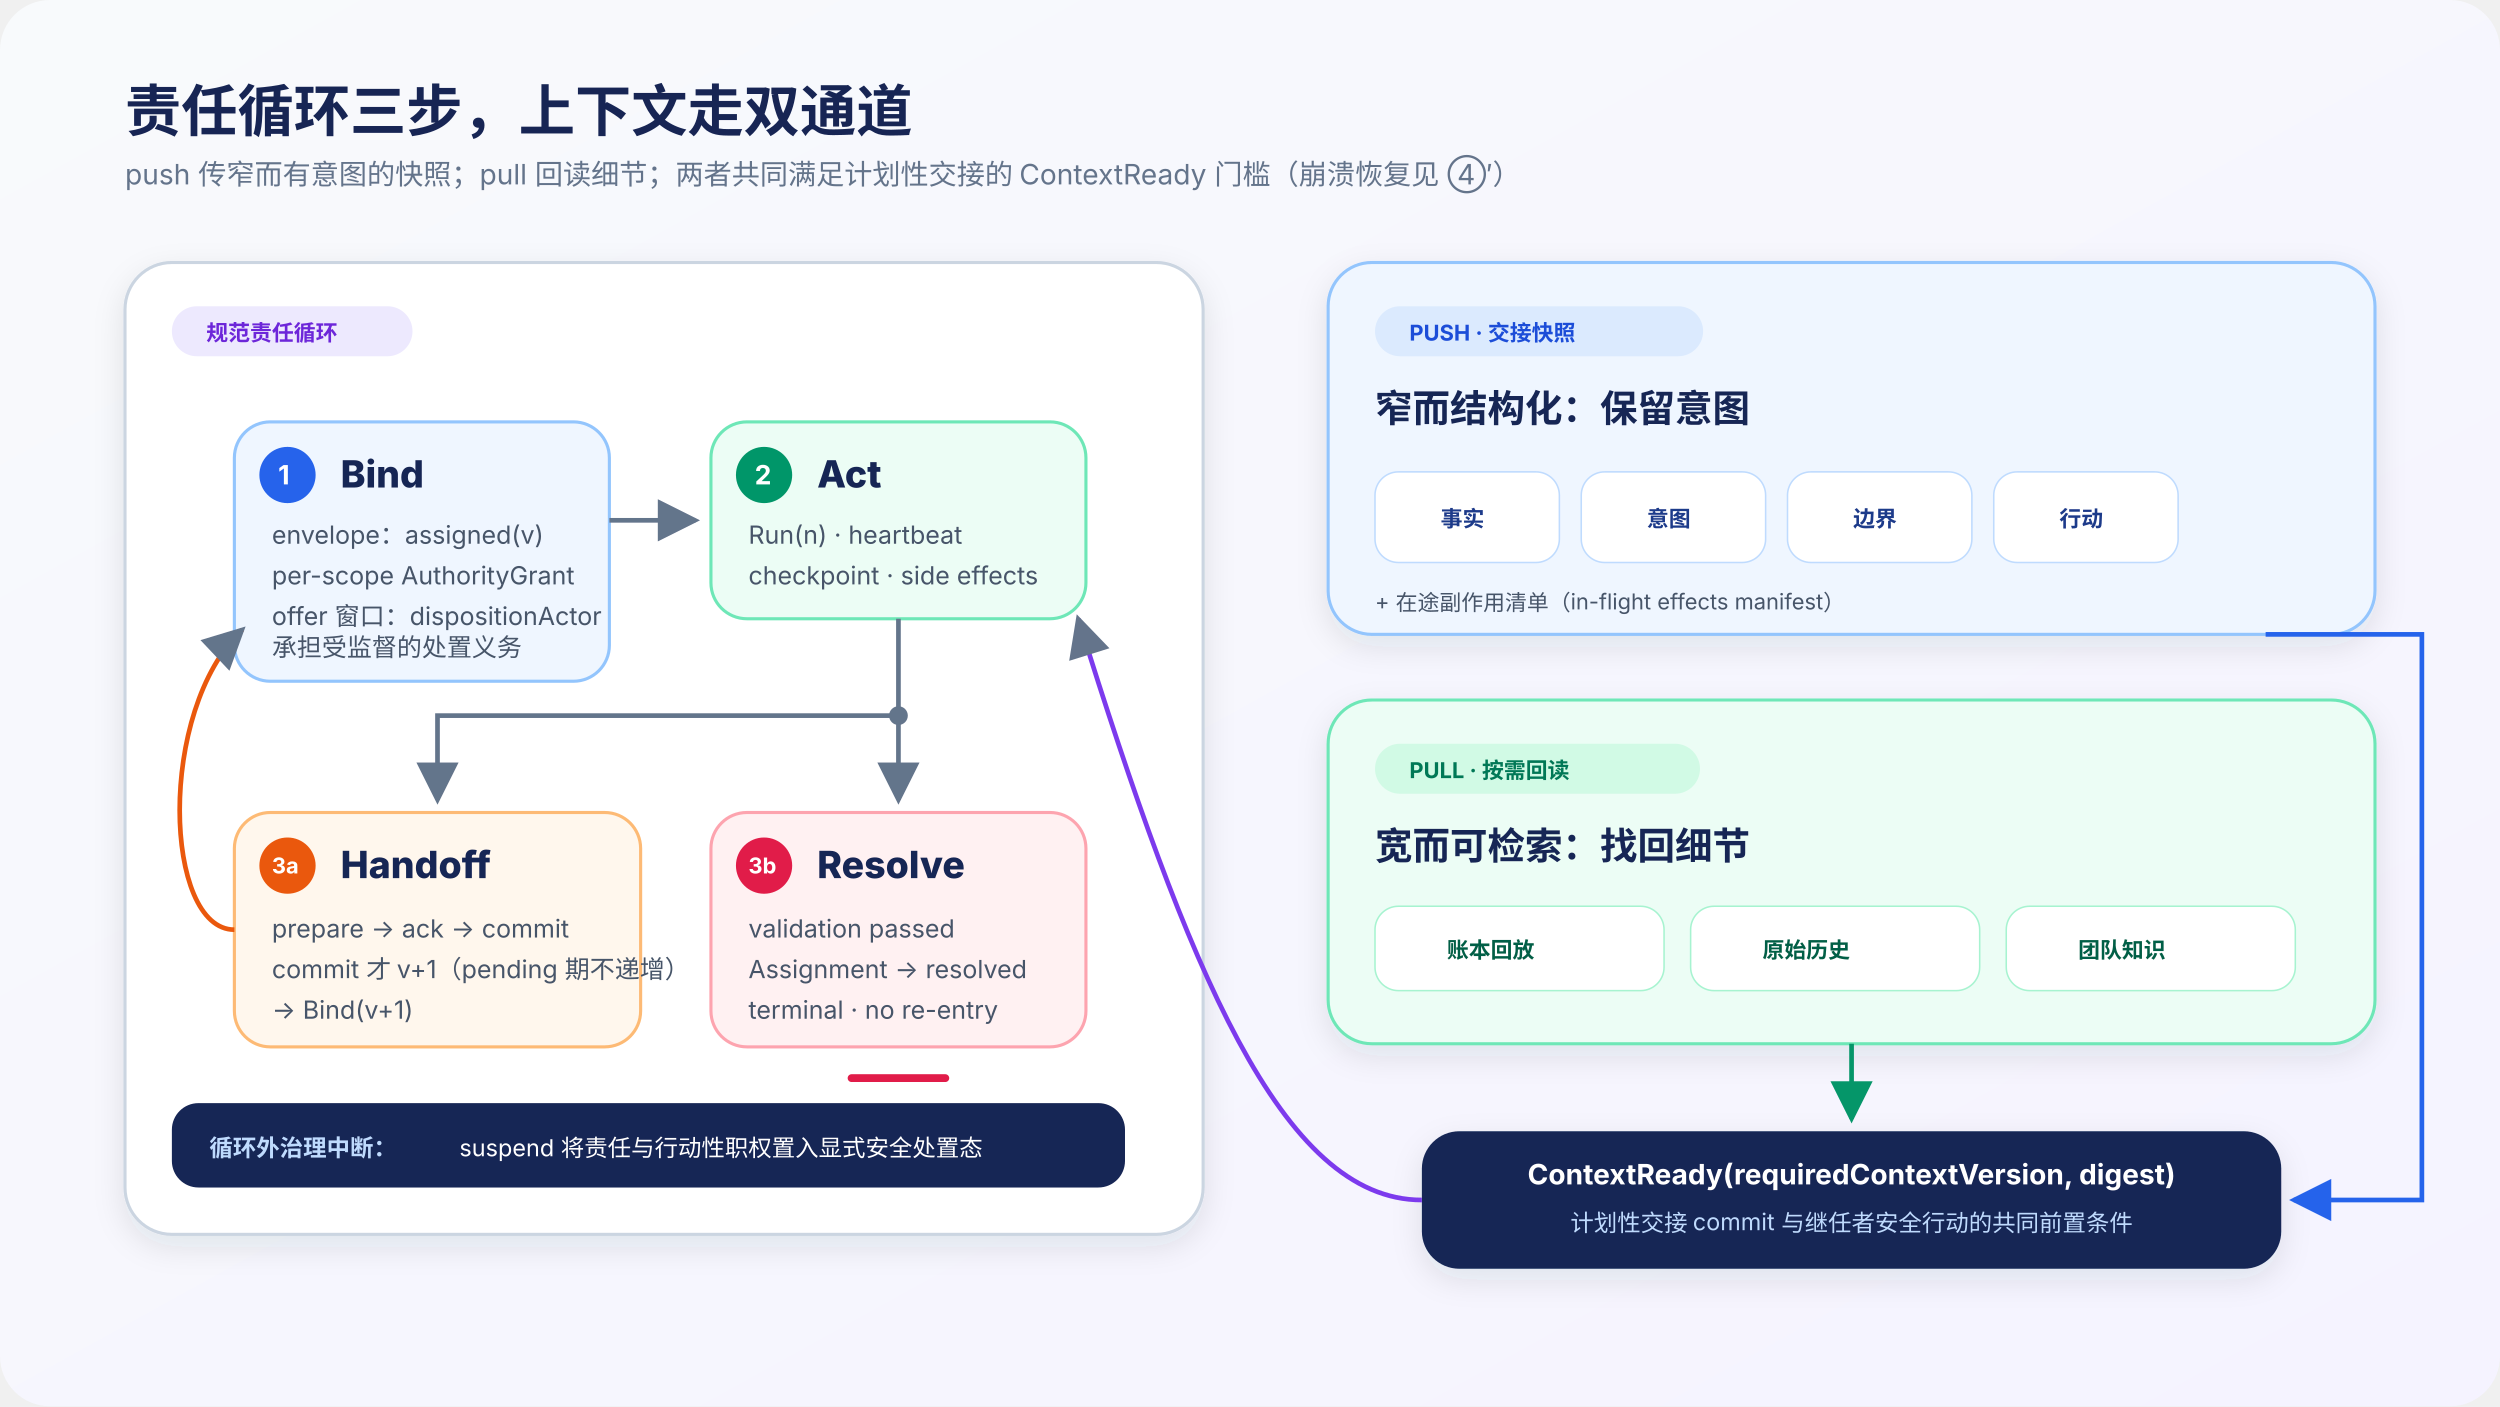
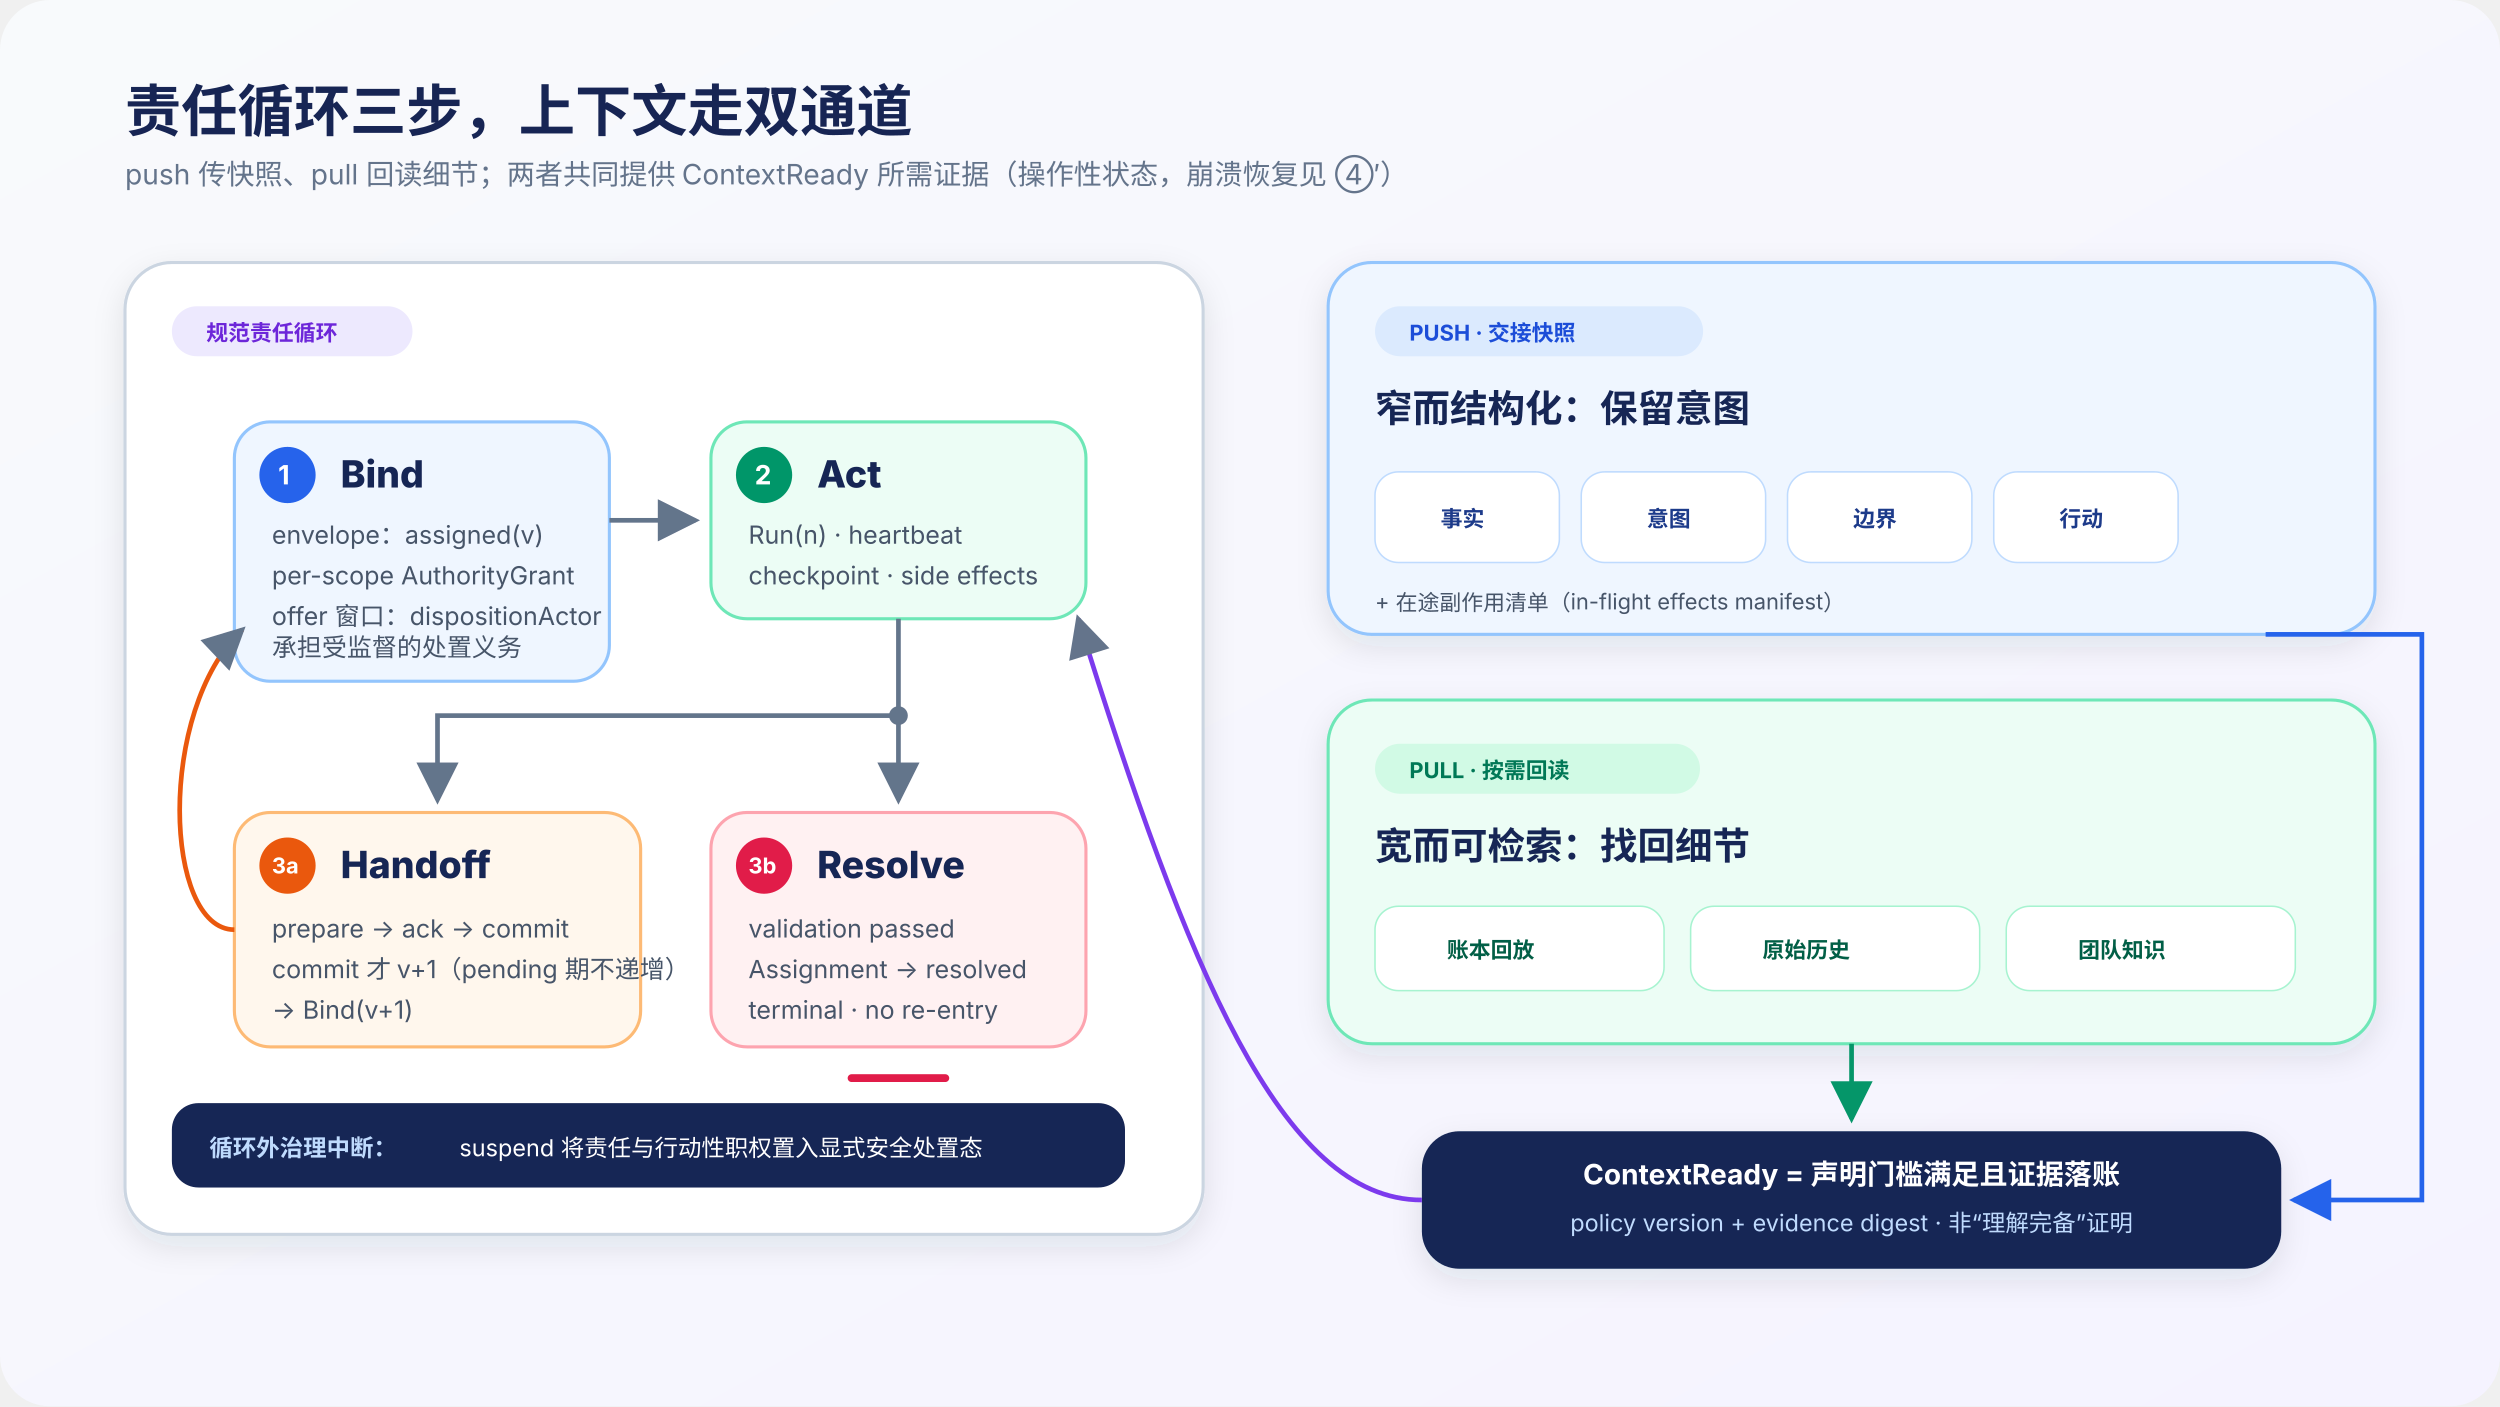
<svg xmlns="http://www.w3.org/2000/svg" width="1600" height="900" viewBox="0 0 1600 900" role="img" aria-labelledby="title desc">
  <defs>
    <linearGradient id="bg" x1="0" y1="0" x2="1" y2="1">
      <stop stop-color="#F8FAFC" />
      <stop offset="1" stop-color="#F5F3FF" />
    </linearGradient>
    <filter id="s" x="-30%" y="-30%" width="160%" height="160%">
      <feDropShadow dx="0" dy="7" stdDeviation="10" flood-color="#1E293B" flood-opacity=".1" />
    </filter>
    <marker id="arrow" markerWidth="11" markerHeight="11" refX="9" refY="5.5" orient="auto">
      <path d="M1 1L10 5.5L1 10Z" fill="#64748B" />
    </marker>
    <marker id="blue" markerWidth="11" markerHeight="11" refX="9" refY="5.5" orient="auto">
      <path d="M1 1L10 5.5L1 10Z" fill="#2563EB" />
    </marker>
    <marker id="green" markerWidth="11" markerHeight="11" refX="9" refY="5.5" orient="auto">
      <path d="M1 1L10 5.5L1 10Z" fill="#059669" />
    </marker>
    <style>
      .f{font-family:Inter,'Noto Sans CJK SC','PingFang SC',sans-serif}
      .h{fill:#172554;font-size:36px;font-weight:760}.sub{fill:#64748B;font-size:18px}
      .step{fill:#172554;font-size:24px;font-weight:760}.copy{fill:#475569;font-size:16px}
      .tag{font-size:14px;font-weight:750}.small{fill:#475569;font-size:14px}
    </style>
  </defs>
  <rect width="1600" height="900" rx="32" fill="url(#bg)" />
  <text x="80" y="84" class="f h">责任循环三步，上下文走双通道</text>
-   <text x="80" y="118" class="f sub">push 传窄而有意图的快照；pull 回读细节；两者共同满足计划性交接的 ContextReady 门槛（崩溃恢复见 ④′）</text>
+   <text x="80" y="118" class="f sub">push 传快照、pull 回读细节；两者共同提供 ContextReady 所需证据（操作性状态，崩溃恢复见 ④′）</text>
  <g class="f" filter="url(#s)">
    <rect x="80" y="168" width="690" height="622" rx="30" fill="#FFFFFF" stroke="#CBD5E1" stroke-width="2" />
    <rect x="110" y="196" width="154" height="32" rx="16" fill="#EDE9FE" />
    <text x="132" y="218" class="tag" fill="#6D28D9">规范责任循环</text>
    <g transform="translate(150 270)">
      <rect width="240" height="166" rx="23" fill="#EFF6FF" stroke="#93C5FD" stroke-width="2" />
      <circle cx="34" cy="34" r="18" fill="#2563EB" />
      <text x="28" y="40" font-size="17" font-weight="750" fill="#fff">1</text>
      <text x="68" y="42" class="step">Bind</text>
      <text x="24" y="78" class="copy">envelope：assigned(v)</text>
      <text x="24" y="104" class="copy">per-scope AuthorityGrant</text>
      <text x="24" y="130" class="copy" font-size="13">offer 窗口：dispositionActor</text>
      <text x="24" y="150" class="copy" font-size="13">承担受监督的处置义务</text>
    </g>
    <g transform="translate(455 270)">
      <rect width="240" height="126" rx="23" fill="#ECFDF5" stroke="#6EE7B7" stroke-width="2" />
      <circle cx="34" cy="34" r="18" fill="#059669" />
      <text x="28" y="40" font-size="17" font-weight="750" fill="#fff">2</text>
      <text x="68" y="42" class="step">Act</text>
      <text x="24" y="78" class="copy">Run(n) · heartbeat</text>
      <text x="24" y="104" class="copy">checkpoint · side effects</text>
    </g>
    <g transform="translate(150 520)">
      <rect width="260" height="150" rx="23" fill="#FFF7ED" stroke="#FDBA74" stroke-width="2" />
      <circle cx="34" cy="34" r="18" fill="#EA580C" />
      <text x="24" y="39" font-size="14" font-weight="750" fill="#fff">3a</text>
      <text x="68" y="42" class="step">Handoff</text>
      <text x="24" y="80" class="copy">prepare → ack → commit</text>
      <text x="24" y="106" class="copy" font-size="14">commit 才 v+1（pending 期不递增）</text>
      <text x="24" y="132" class="copy">→ Bind(v+1)</text>
    </g>
    <g transform="translate(455 520)">
      <rect width="240" height="150" rx="23" fill="#FFF1F2" stroke="#FDA4AF" stroke-width="2" />
      <circle cx="34" cy="34" r="18" fill="#E11D48" />
      <text x="24" y="39" font-size="14" font-weight="750" fill="#fff">3b</text>
      <text x="68" y="42" class="step">Resolve</text>
      <text x="24" y="80" class="copy">validation passed</text>
      <text x="24" y="106" class="copy">Assignment → resolved</text>
      <text x="24" y="132" class="copy">terminal · no re-entry</text>
    </g>
    <path d="M390 333h55" fill="none" stroke="#64748B" stroke-width="3" marker-end="url(#arrow)" />
    <path d="M575 396V458H280V512" fill="none" stroke="#64748B" stroke-width="3" marker-end="url(#arrow)" />
    <path d="M575 458V512" fill="none" stroke="#64748B" stroke-width="3" marker-end="url(#arrow)" />
    <circle cx="575" cy="458" r="6" fill="#64748B" />
    <path d="M150 595C105 595 100 455 155 403" fill="none" stroke="#EA580C" stroke-width="3" marker-end="url(#arrow)" />
    <path d="M545 690h60" fill="none" stroke="#E11D48" stroke-width="5" stroke-linecap="round" />
    <g transform="translate(110 706)">
      <rect width="610" height="54" rx="17" fill="#172554" />
      <text x="24" y="34" font-size="15" font-weight="700" fill="#BFDBFE">循环外治理中断：</text>
      <text x="184" y="34" font-size="15" fill="#fff">suspend 将责任与行动性职权置入显式安全处置态</text>
    </g>
  </g>
  <g class="f" filter="url(#s)">
    <rect x="850" y="168" width="670" height="238" rx="28" fill="#EFF6FF" stroke="#93C5FD" stroke-width="2" />
    <rect x="880" y="196" width="210" height="32" rx="16" fill="#DBEAFE" />
    <text x="902" y="218" class="tag" fill="#1D4ED8">PUSH · 交接快照</text>
    <text x="880" y="270" class="step">窄而结构化：保留意图</text>
    <g transform="translate(880 302)">
      <rect width="118" height="58" rx="15" fill="#fff" stroke="#BFDBFE" />
      <text x="42" y="35" class="tag" fill="#1E3A8A">事实</text>
      <rect x="132" width="118" height="58" rx="15" fill="#fff" stroke="#BFDBFE" />
      <text x="174" y="35" class="tag" fill="#1E3A8A">意图</text>
      <rect x="264" width="118" height="58" rx="15" fill="#fff" stroke="#BFDBFE" />
      <text x="306" y="35" class="tag" fill="#1E3A8A">边界</text>
      <rect x="396" width="118" height="58" rx="15" fill="#fff" stroke="#BFDBFE" />
      <text x="438" y="35" class="tag" fill="#1E3A8A">行动</text>
    </g>
    <text x="880" y="390" class="small">+ 在途副作用清单（in-flight effects manifest）</text>
  </g>
  <g class="f" filter="url(#s)">
    <rect x="850" y="448" width="670" height="220" rx="28" fill="#ECFDF5" stroke="#6EE7B7" stroke-width="2" />
    <rect x="880" y="476" width="208" height="32" rx="16" fill="#D1FAE5" />
    <text x="902" y="498" class="tag" fill="#047857">PULL · 按需回读</text>
    <text x="880" y="550" class="step">宽而可检索：找回细节</text>
    <g transform="translate(880 580)">
      <rect width="185" height="54" rx="15" fill="#fff" stroke="#A7F3D0" />
      <text x="46" y="33" class="tag" fill="#065F46">账本回放</text>
      <rect x="202" width="185" height="54" rx="15" fill="#fff" stroke="#A7F3D0" />
      <text x="248" y="33" class="tag" fill="#065F46">原始历史</text>
      <rect x="404" width="185" height="54" rx="15" fill="#fff" stroke="#A7F3D0" />
      <text x="450" y="33" class="tag" fill="#065F46">团队知识</text>
    </g>
  </g>
  <g class="f" filter="url(#s)">
    <rect x="910" y="724" width="550" height="88" rx="24" fill="#172554" />
-     <text x="1185" y="758" text-anchor="middle" font-size="18" font-weight="750" fill="#fff">ContextReady(requiredContextVersion, digest)</text>
-     <text x="1185" y="788" text-anchor="middle" font-size="15" fill="#BFDBFE">计划性交接 commit 与继任者安全行动的共同前置条件</text>
+     <text x="1185" y="758" text-anchor="middle" font-size="18" font-weight="750" fill="#fff">ContextReady = 声明门槛满足且证据落账</text>
+     <text x="1185" y="788" text-anchor="middle" font-size="15" fill="#BFDBFE">policy version + evidence digest · 非“理解完备”证明</text>
  </g>
  <path d="M1450 406H1550V768H1468" fill="none" stroke="#2563EB" stroke-width="3" marker-end="url(#blue)" />
  <path d="M1185 668v48" fill="none" stroke="#059669" stroke-width="3" marker-end="url(#green)" />
  <path d="M910 768C820 768 760 620 690 396" fill="none" stroke="#7C3AED" stroke-width="3" marker-end="url(#arrow)" />
</svg>
